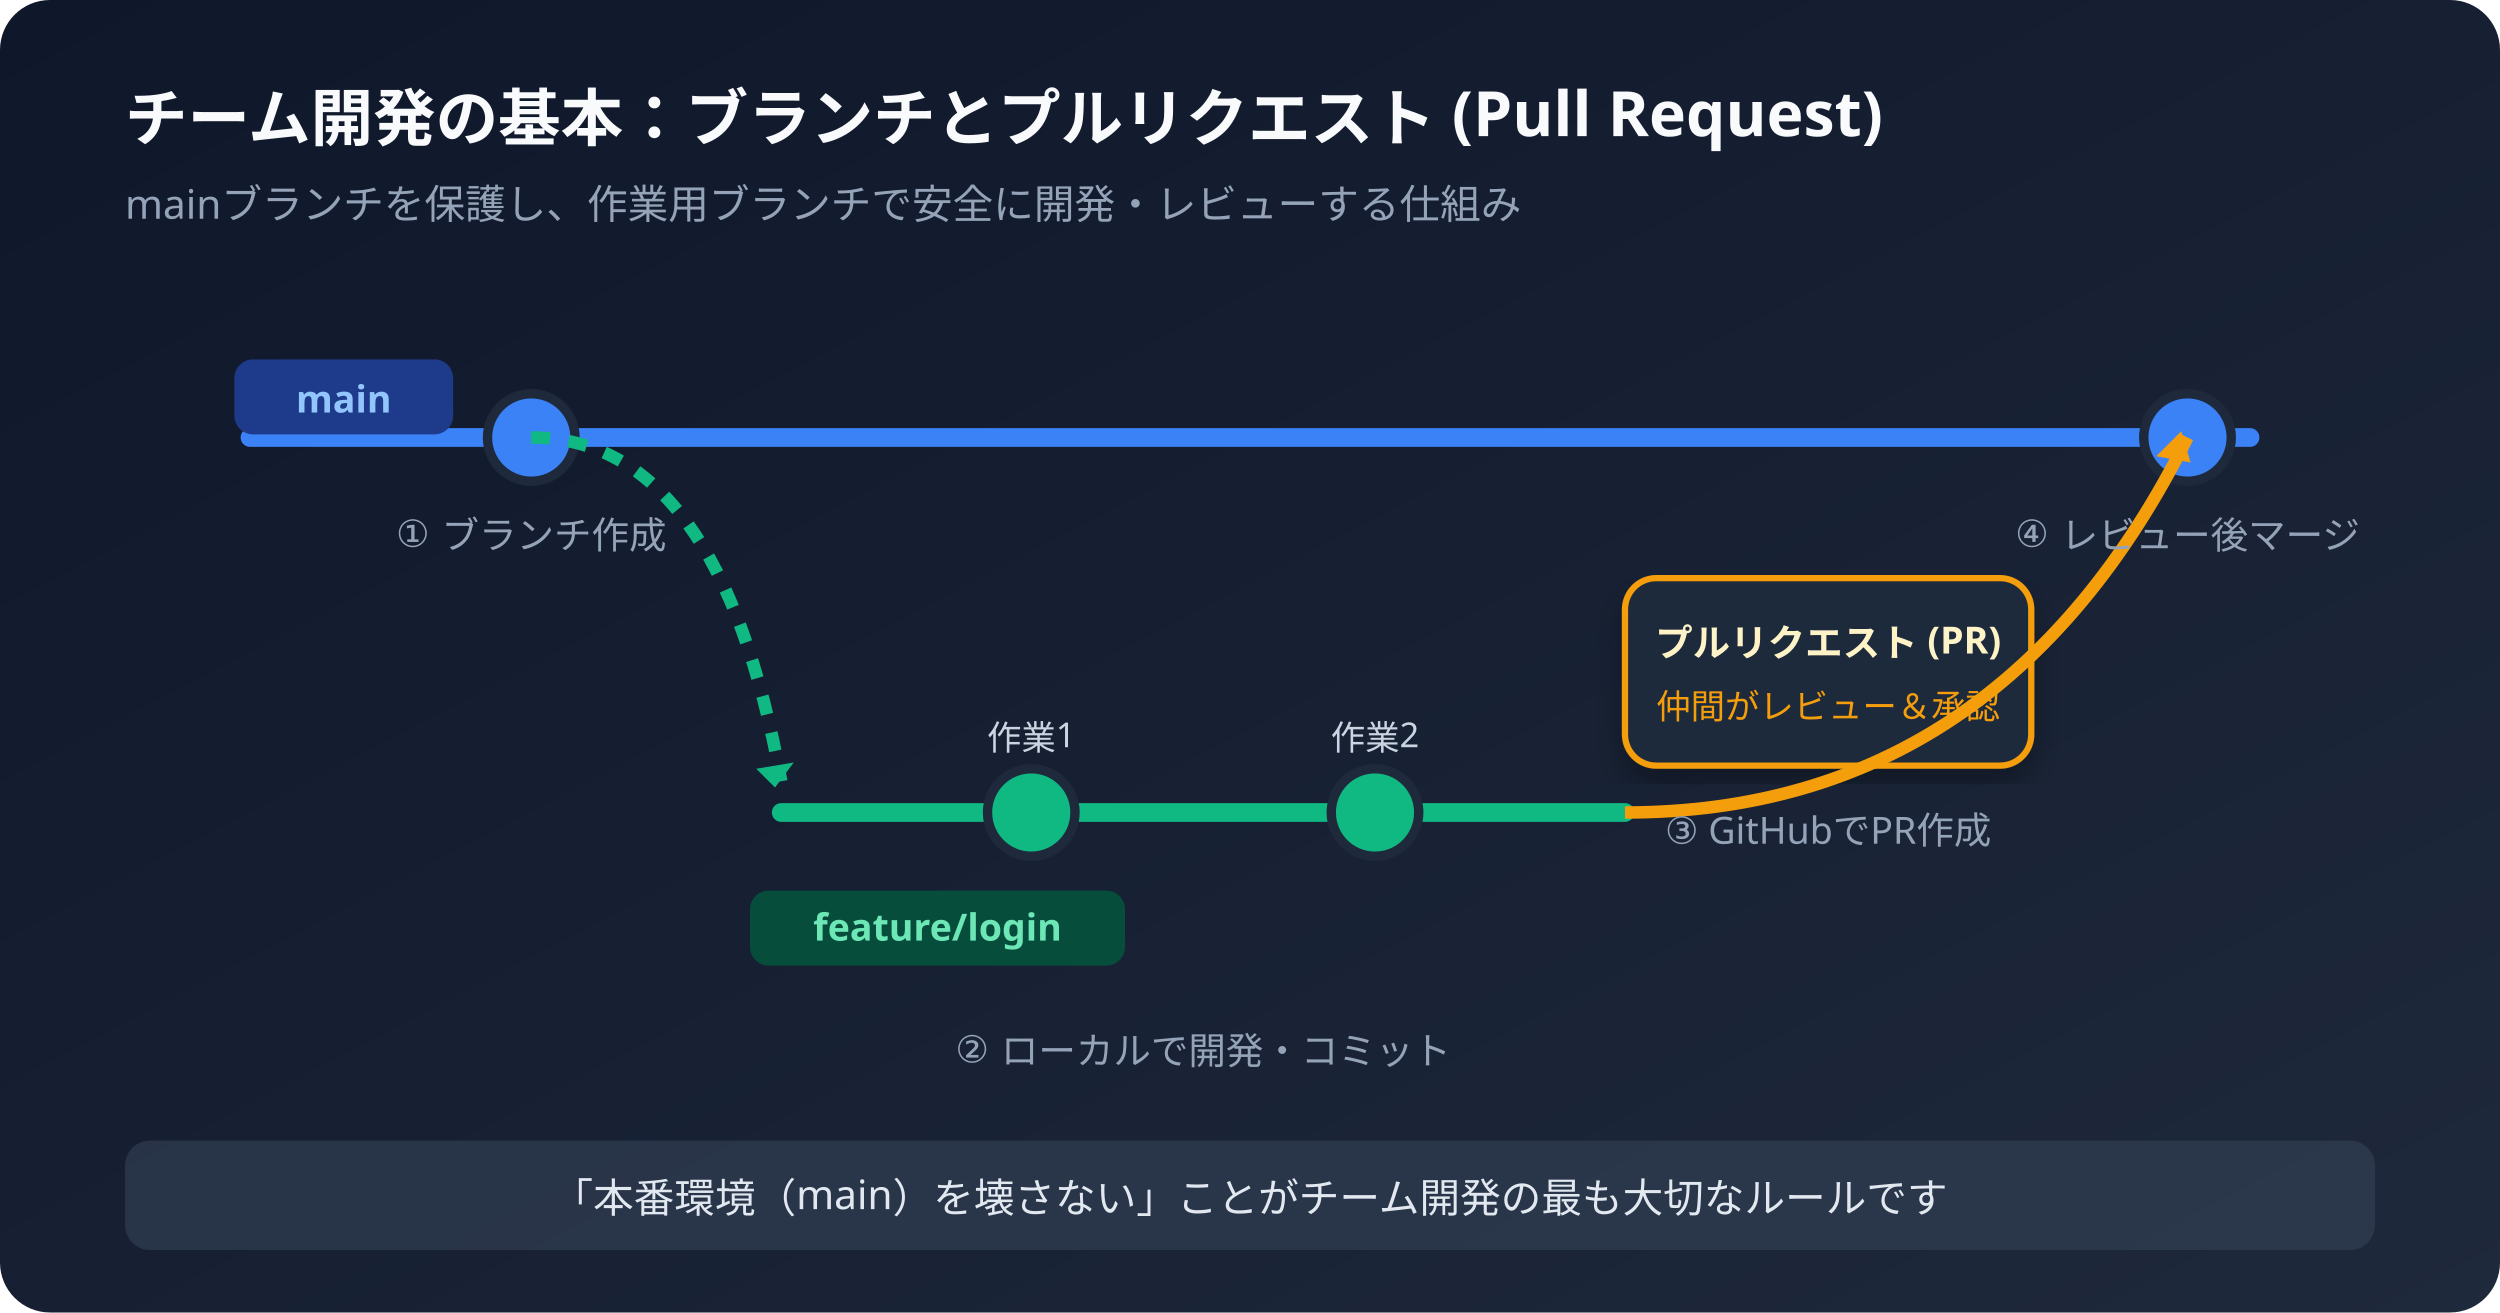
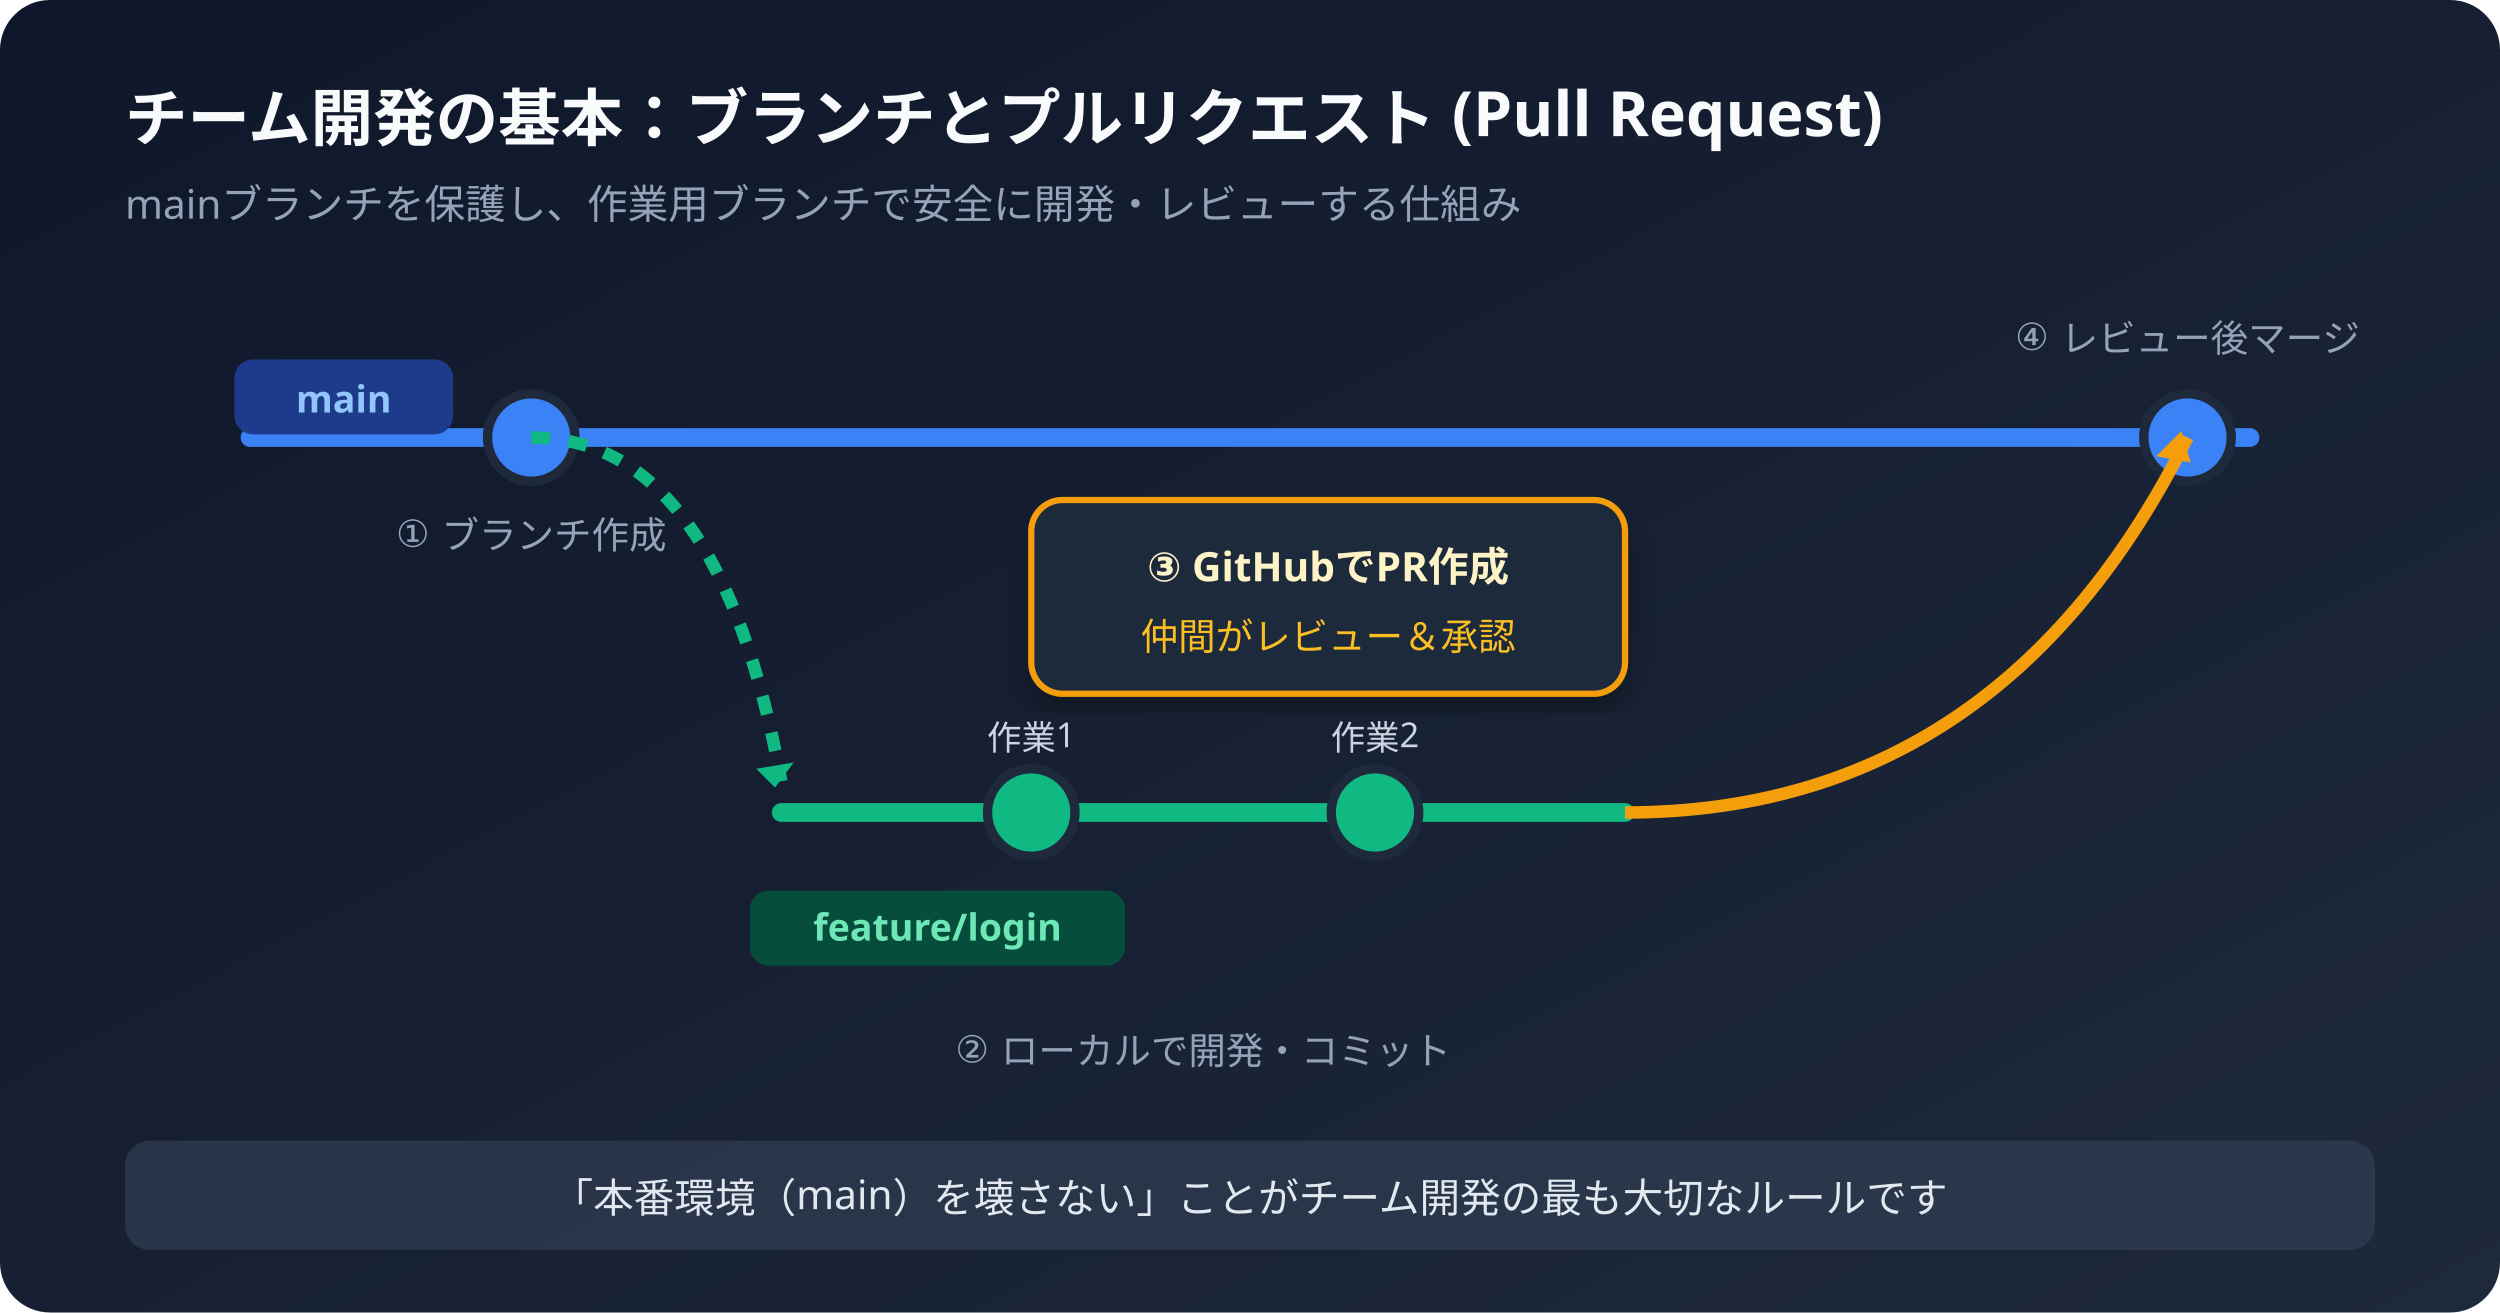
<svg xmlns="http://www.w3.org/2000/svg" viewBox="0 0 800 420" width="100%" height="100%">
  <defs>
    <linearGradient id="bgGrad" x1="0%" y1="0%" x2="100%" y2="100%">
      <stop offset="0%" stop-color="#0f172a" />
      <stop offset="100%" stop-color="#1e293b" />
    </linearGradient>
    <linearGradient id="mainBranchGrad" x1="0%" y1="0%" x2="100%" y2="0%">
      <stop offset="0%" stop-color="#3b82f6" />
      <stop offset="100%" stop-color="#60a5fa" />
    </linearGradient>
    <linearGradient id="featureGrad" x1="0%" y1="0%" x2="100%" y2="0%">
      <stop offset="0%" stop-color="#10b981" />
      <stop offset="100%" stop-color="#34d399" />
    </linearGradient>
    <linearGradient id="prGrad" x1="0%" y1="0%" x2="100%" y2="100%">
      <stop offset="0%" stop-color="#f59e0b" />
      <stop offset="100%" stop-color="#d97706" />
    </linearGradient>
    <filter id="shadow" x="-10%" y="-10%" width="120%" height="120%">
      <feDropShadow dx="0" dy="6" stdDeviation="5" flood-color="#000" flood-opacity="0.3" />
    </filter>
  </defs>
  <rect width="800" height="420" rx="16" fill="url(#bgGrad)" />
  <text x="40" y="45" fill="#f8fafc" font-family="sans-serif" font-size="20" font-weight="bold">チーム開発の基本：ブランチとプルリクエスト (Pull Request)</text>
  <text x="40" y="70" fill="#94a3b8" font-family="sans-serif" font-size="13">mainブランチを保護し、作業用ブランチで安全に開発・レビューする仕組み</text>
  <line x1="80" y1="140" x2="720" y2="140" stroke="#3b82f6" stroke-width="6" stroke-linecap="round" />
  <rect x="75" y="115" width="70" height="24" rx="6" fill="#1e3a8a" />
  <text x="110" y="132" text-anchor="middle" fill="#93c5fd" font-family="sans-serif" font-size="12" font-weight="bold">main</text>
  <circle cx="170" cy="140" r="14" fill="#3b82f6" stroke="#1e293b" stroke-width="3" />
  <circle cx="700" cy="140" r="14" fill="#3b82f6" stroke="#1e293b" stroke-width="3" />
  <path d="M 170 140 Q 230 140 250 250" fill="none" stroke="#10b981" stroke-width="4" stroke-dasharray="6" />
  <polygon points="248,252 254,244 242,246" fill="#10b981" />
  <line x1="250" y1="260" x2="520" y2="260" stroke="#10b981" stroke-width="6" stroke-linecap="round" />
  <rect x="240" y="285" width="120" height="24" rx="6" fill="#064e3b" />
  <text x="300" y="301" text-anchor="middle" fill="#6ee7b7" font-family="sans-serif" font-size="12" font-weight="bold">feature/login</text>
  <circle cx="330" cy="260" r="14" fill="#10b981" stroke="#1e293b" stroke-width="3" />
  <text x="330" y="240" text-anchor="middle" fill="#cbd5e1" font-family="sans-serif" font-size="11">作業1</text>
  <circle cx="440" cy="260" r="14" fill="#10b981" stroke="#1e293b" stroke-width="3" />
  <text x="440" y="240" text-anchor="middle" fill="#cbd5e1" font-family="sans-serif" font-size="11">作業2</text>
  <g filter="url(#shadow)">
-     <rect x="520" y="185" width="130" height="60" rx="10" fill="#1e293b" stroke="#f59e0b" stroke-width="2" />
-     <text x="585" y="210" text-anchor="middle" fill="#fef3c7" font-family="sans-serif" font-size="12" font-weight="bold">プルリクエスト (PR)</text>
-     <text x="585" y="230" text-anchor="middle" fill="#f59e0b" font-family="sans-serif" font-size="11">仲間がレビュー＆承認</text>
+     <rect x="330" y="160" width="190" height="62" rx="10" fill="#1e293b" stroke="#f59e0b" stroke-width="2" />
+     <text x="425" y="186" text-anchor="middle" fill="#fef3c7" font-family="sans-serif" font-size="13" font-weight="bold">③ GitHubでPR作成</text>
+     <text x="425" y="208" text-anchor="middle" fill="#fbbf24" font-family="sans-serif" font-size="12">仲間がレビュー＆承認</text>
  </g>
  <path d="M 520 260 Q 640 260 700 140" fill="none" stroke="#f59e0b" stroke-width="4" />
  <polygon points="698,138 690,146 701,148" fill="#f59e0b" />
  <g fill="#94a3b8" font-family="sans-serif" font-size="12">
    <text x="170" y="175" text-anchor="middle">① ブランチ作成</text>
    <text x="385" y="340" text-anchor="middle">② ローカルで開発・コミット</text>
-     <text x="585" y="270" text-anchor="middle">③ GitHubでPR作成</text>
-     <text x="700" y="175" text-anchor="middle">④ レビュー後マージ</text>
+     <text x="700" y="112" text-anchor="middle">④ レビュー後マージ</text>
  </g>
  <rect x="40" y="365" width="720" height="35" rx="8" fill="#334155" opacity="0.6" />
  <text x="400" y="388" text-anchor="middle" fill="#e2e8f0" font-family="sans-serif" font-size="13">
    「本番環境（main）を壊さない」ことがチーム開発の最も大切なルールです
  </text>
</svg>
